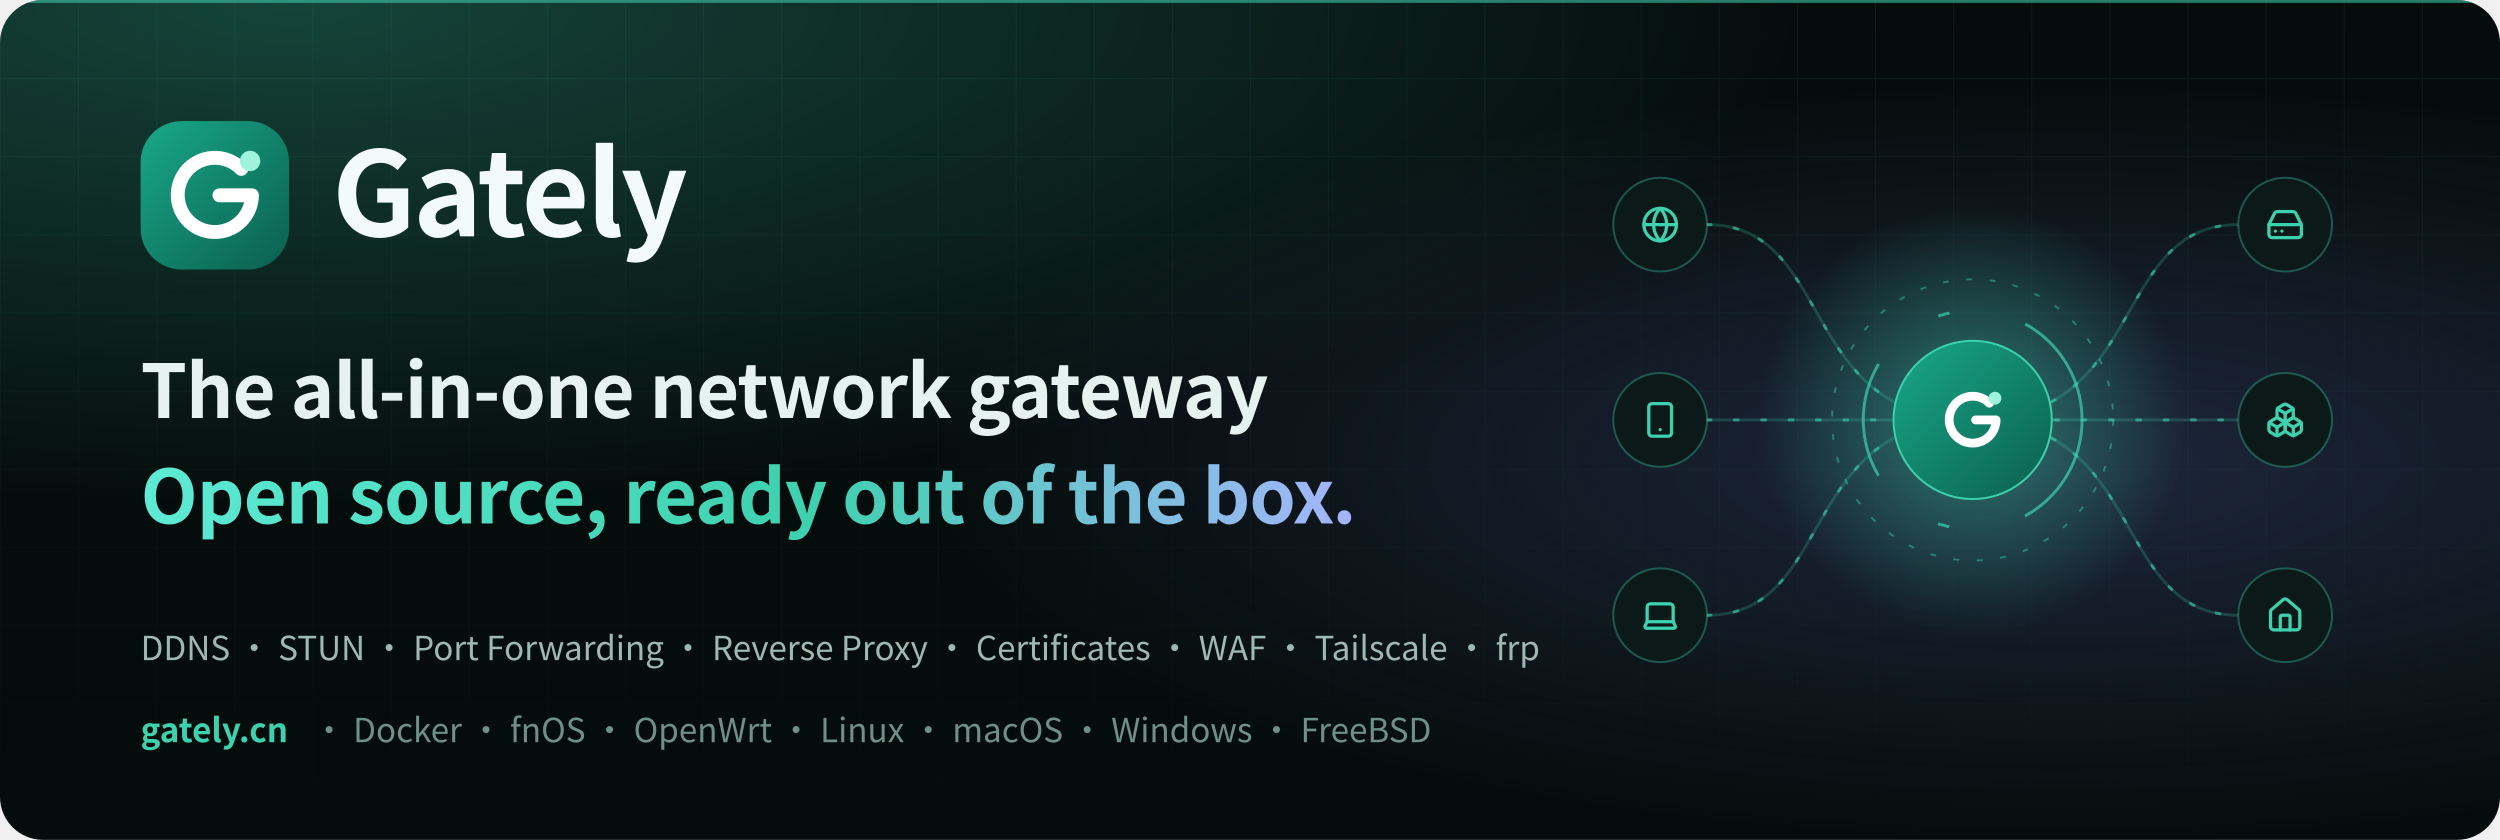
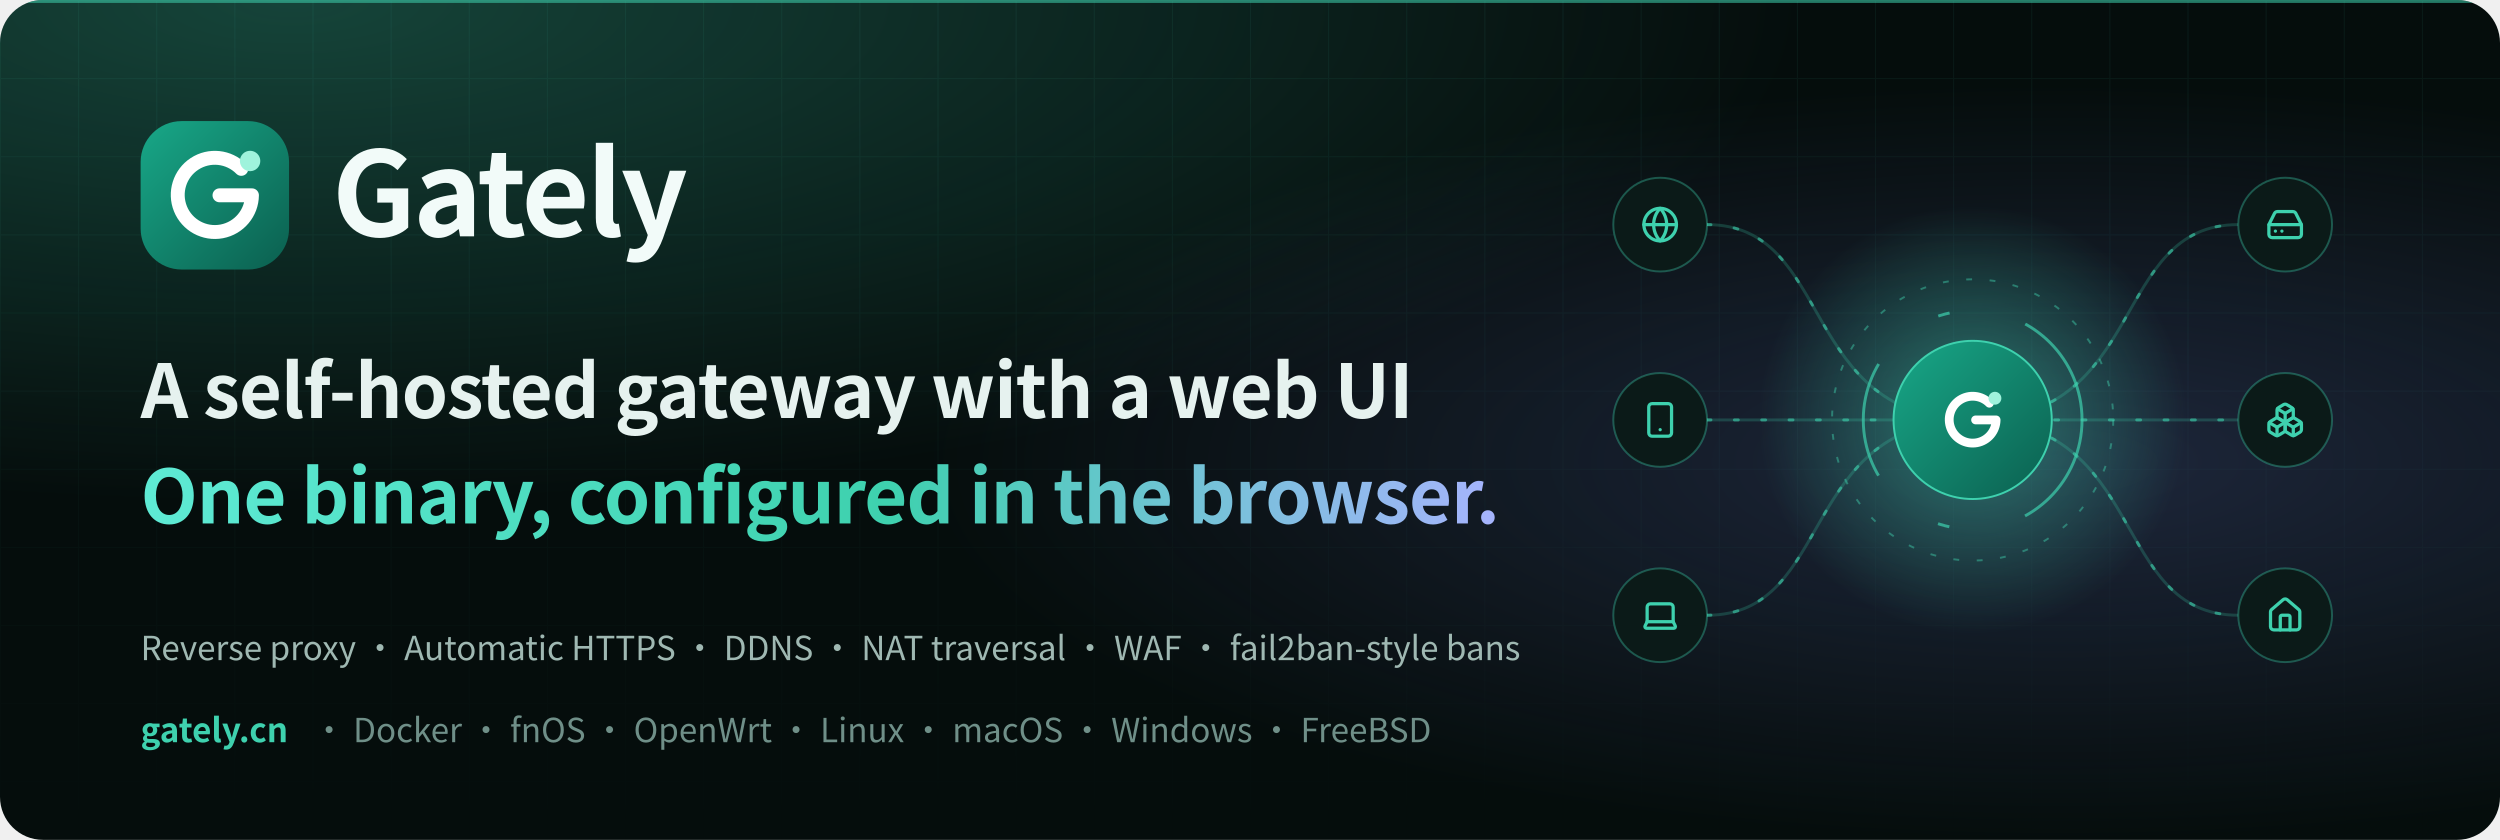
- <svg xmlns="http://www.w3.org/2000/svg" width="1280" height="430" viewBox="0 0 1280 430" role="img" aria-label="Gately — The all-in-one network gateway Open source, ready out of the box.">
+ <svg xmlns="http://www.w3.org/2000/svg" width="1280" height="430" viewBox="0 0 1280 430" role="img" aria-label="Gately: a self-hosted gateway with a web UI. One binary, configured in the browser.">
  <defs>
    <pattern id="grid" width="40" height="40" patternUnits="userSpaceOnUse">
      <path d="M40 0H0V40" fill="none" stroke="rgba(62,209,174,.07)" />
    </pattern>
    <radialGradient id="g1" cx="12%" cy="0%" r="60%">
      <stop offset="0" stop-color="#3ed1ae" stop-opacity=".28" />
      <stop offset="1" stop-color="#3ed1ae" stop-opacity="0" />
    </radialGradient>
    <radialGradient id="g2" cx="82%" cy="55%" r="45%">
      <stop offset="0" stop-color="#818cf8" stop-opacity=".2" />
      <stop offset="1" stop-color="#818cf8" stop-opacity="0" />
    </radialGradient>
    <radialGradient id="glow">
      <stop offset="0" stop-color="#3ed1ae" stop-opacity=".5" />
      <stop offset="1" stop-color="#3ed1ae" stop-opacity="0" />
    </radialGradient>
    <linearGradient id="logo" x1="0" y1="0" x2="1" y2="1">
      <stop offset="0" stop-color="#18a888" />
      <stop offset="1" stop-color="#0b5f4f" />
    </linearGradient>
    <linearGradient id="txt" x1="0" y1="0" x2="1" y2="0">
      <stop offset="0" stop-color="#5eead4" />
      <stop offset=".55" stop-color="#3ed1ae" />
      <stop offset="1" stop-color="#a5b4fc" />
    </linearGradient>
    <linearGradient id="fade" x1="0" y1="0" x2="0" y2="1">
      <stop offset="0" stop-color="#fff" />
      <stop offset="1" stop-color="#fff" stop-opacity="0" />
    </linearGradient>
    <mask id="gm">
      <rect width="1280" height="430" fill="url(#fade)" />
    </mask>
    <clipPath id="clip">
      <rect width="1280" height="430" rx="22" />
    </clipPath>
  </defs>
  <g clip-path="url(#clip)">
    <rect width="1280" height="430" fill="#050d0c" />
    <rect width="1280" height="430" fill="url(#grid)" mask="url(#gm)" />
    <rect width="1280" height="430" fill="url(#g1)" />
    <rect width="1280" height="430" fill="url(#g2)" />
    <rect x="0" y="0" width="1280" height="1.5" fill="#3ed1ae" opacity=".55" />
    <rect x="72" y="62" width="76" height="76" rx="21" fill="url(#logo)" />
    <g transform="translate(72 62) scale(2.375)">
      <path d="M21.7 10.3A8 8 0 1 0 24 16h-7" stroke="#fff" stroke-width="3" fill="none" stroke-linecap="round" stroke-linejoin="round" />
      <circle cx="23.6" cy="8.6" r="2.2" fill="#9ff3dc" />
    </g>
    <text x="170" y="121" font-family="-apple-system, BlinkMacSystemFont, 'Segoe UI', 'PingFang SC', 'Hiragino Sans GB', 'Microsoft YaHei', 'Noto Sans CJK SC', Helvetica, Arial, sans-serif" font-size="60" font-weight="800" fill="#f2fbf9" letter-spacing="-1.5">Gately</text>
-     <text x="72" y="214" font-family="-apple-system, BlinkMacSystemFont, 'Segoe UI', 'PingFang SC', 'Hiragino Sans GB', 'Microsoft YaHei', 'Noto Sans CJK SC', Helvetica, Arial, sans-serif" font-size="38" font-weight="800" fill="#e6f2ef" letter-spacing="-0.5">The all-in-one network gateway</text>
-     <text x="72" y="268" font-family="-apple-system, BlinkMacSystemFont, 'Segoe UI', 'PingFang SC', 'Hiragino Sans GB', 'Microsoft YaHei', 'Noto Sans CJK SC', Helvetica, Arial, sans-serif" font-size="38" font-weight="800" fill="url(#txt)" letter-spacing="-0.5">Open source, ready out of the box.</text>
-     <text x="72" y="338" font-family="-apple-system, BlinkMacSystemFont, 'Segoe UI', 'PingFang SC', 'Hiragino Sans GB', 'Microsoft YaHei', 'Noto Sans CJK SC', Helvetica, Arial, sans-serif" font-size="17" fill="#9fb8b2">DDNS · STUN · Port Forwarding · Reverse Proxy · Certificates · WAF · Tailscale · frp</text>
+     <text x="72" y="214" font-family="-apple-system, BlinkMacSystemFont, 'Segoe UI', 'PingFang SC', 'Hiragino Sans GB', 'Microsoft YaHei', 'Noto Sans CJK SC', Helvetica, Arial, sans-serif" font-size="38" font-weight="800" fill="#e6f2ef" letter-spacing="-0.5">A self-hosted gateway with a web UI</text>
+     <text x="72" y="268" font-family="-apple-system, BlinkMacSystemFont, 'Segoe UI', 'PingFang SC', 'Hiragino Sans GB', 'Microsoft YaHei', 'Noto Sans CJK SC', Helvetica, Arial, sans-serif" font-size="38" font-weight="800" fill="url(#txt)" letter-spacing="-0.5">One binary, configured in the browser.</text>
+     <text x="72" y="338" font-family="-apple-system, BlinkMacSystemFont, 'Segoe UI', 'PingFang SC', 'Hiragino Sans GB', 'Microsoft YaHei', 'Noto Sans CJK SC', Helvetica, Arial, sans-serif" font-size="17" fill="#9fb8b2">Reverse proxy · Automatic HTTPS · DDNS · NAT traversal · WAF · fail2ban-style bans</text>
    <text x="72" y="380" font-family="-apple-system, BlinkMacSystemFont, 'Segoe UI', 'PingFang SC', 'Hiragino Sans GB', 'Microsoft YaHei', 'Noto Sans CJK SC', Helvetica, Arial, sans-serif" font-size="17" font-weight="700" fill="#3ed1ae">gately.cn</text>
    <text x="160" y="380" font-family="-apple-system, BlinkMacSystemFont, 'Segoe UI', 'PingFang SC', 'Hiragino Sans GB', 'Microsoft YaHei', 'Noto Sans CJK SC', Helvetica, Arial, sans-serif" font-size="17" fill="#6f8f88">·  Docker · fnOS · OpenWrt · Linux · macOS · Windows · FreeBSD</text>
    <g fill="none" stroke="rgba(62,209,174,.22)" stroke-width="1.5">
      <path d="M874 115 C940 115 920 215 1010 215" />
      <path d="M1010 215 C1100 215 1080 115 1146 115" />
      <path d="M874 215 C940 215 920 215 1010 215" />
      <path d="M1010 215 C1100 215 1080 215 1146 215" />
      <path d="M874 315 C940 315 920 215 1010 215" />
      <path d="M1010 215 C1100 215 1080 315 1146 315" />
    </g>
    <g fill="none" stroke="rgba(62,209,174,.6)" stroke-width="1.5" stroke-dasharray="2 12" stroke-linecap="round">
      <path d="M874 115 C940 115 920 215 1010 215" />
      <path d="M1010 215 C1100 215 1080 115 1146 115" />
      <path d="M874 215 C940 215 920 215 1010 215" />
      <path d="M1010 215 C1100 215 1080 215 1146 215" />
      <path d="M874 315 C940 315 920 215 1010 215" />
      <path d="M1010 215 C1100 215 1080 315 1146 315" />
      <animate attributeName="stroke-dashoffset" from="0" to="-28" dur="1.6s" repeatCount="indefinite" />
    </g>
    <g>
      <circle r="7" fill="#3ed1ae" opacity=".25" />
      <circle r="3.2" fill="#3ed1ae" />
      <animateMotion dur="3.2s" begin="0s" repeatCount="indefinite" keyPoints="0;1" keyTimes="0;1" calcMode="linear" path="M874 115 C940 115 920 215 1010 215 C1100 215 1080 215 1146 215" />
    </g>
    <g>
      <circle r="7" fill="#3ed1ae" opacity=".25" />
      <circle r="3.2" fill="#3ed1ae" />
      <animateMotion dur="3.6s" begin="1.1s" repeatCount="indefinite" keyPoints="0;1" keyTimes="0;1" calcMode="linear" path="M874 215 C940 215 920 215 1010 215 C1100 215 1080 115 1146 115" />
    </g>
    <g>
      <circle r="7" fill="#3ed1ae" opacity=".25" />
      <circle r="3.2" fill="#3ed1ae" />
      <animateMotion dur="3.4s" begin="2.2s" repeatCount="indefinite" keyPoints="0;1" keyTimes="0;1" calcMode="linear" path="M874 315 C940 315 920 215 1010 215 C1100 215 1080 315 1146 315" />
    </g>
    <g>
      <circle r="7" fill="#818cf8" opacity=".25" />
      <circle r="3.2" fill="#818cf8" />
      <animateMotion dur="4s" begin="0.6s" repeatCount="indefinite" keyPoints="1;0" keyTimes="0;1" calcMode="linear" path="M874 215 C940 215 920 215 1010 215 C1100 215 1080 315 1146 315" />
    </g>
    <g>
      <circle r="7" fill="#818cf8" opacity=".25" />
      <circle r="3.2" fill="#818cf8" />
      <animateMotion dur="3.8s" begin="2.8s" repeatCount="indefinite" keyPoints="1;0" keyTimes="0;1" calcMode="linear" path="M874 115 C940 115 920 215 1010 215 C1100 215 1080 115 1146 115" />
    </g>
    <g>
      <circle r="3.2" fill="#ef4444" />
      <circle r="7" fill="#ef4444" opacity=".25" />
      <animateMotion dur="4.6s" begin="1.5s" repeatCount="indefinite" keyPoints="0;.84;.84" keyTimes="0;.42;1" calcMode="linear" path="M874 315 C940 315 920 215 1010 215" />
      <animate attributeName="opacity" values="0;1;1;0;0" keyTimes="0;.04;.4;.43;1" dur="4.6s" begin="1.5s" repeatCount="indefinite" />
    </g>
    <circle cx="1010" cy="215" r="110" fill="url(#glow)" />
    <circle cx="1010" cy="215" r="72" fill="none" stroke="rgba(62,209,174,.45)" stroke-dasharray="3 9">
      <animateTransform attributeName="transform" type="rotate" from="0 1010 215" to="360 1010 215" dur="26s" repeatCount="indefinite" />
    </circle>
    <circle cx="1010" cy="215" r="56" fill="none" stroke="rgba(62,209,174,.7)" stroke-width="1.5" stroke-dasharray="60 40 6 40">
      <animateTransform attributeName="transform" type="rotate" from="360 1010 215" to="0 1010 215" dur="14s" repeatCount="indefinite" />
    </circle>
    <circle cx="1010" cy="215" r="40" fill="none" stroke="#3ed1ae" stroke-width="2">
      <animate attributeName="r" values="40;74" dur="2.8s" repeatCount="indefinite" />
      <animate attributeName="opacity" values=".7;0" dur="2.8s" repeatCount="indefinite" />
    </circle>
    <circle cx="1010" cy="215" r="40" fill="url(#logo)" />
    <g transform="translate(986 191) scale(1.5)">
      <path d="M21.7 10.3A8 8 0 1 0 24 16h-7" stroke="#fff" stroke-width="3" fill="none" stroke-linecap="round" stroke-linejoin="round" />
      <circle cx="23.6" cy="8.6" r="2.2" fill="#9ff3dc" />
    </g>
    <circle cx="1010" cy="215" r="42" fill="none" stroke="#ef4444" stroke-width="2" opacity="0">
      <animate attributeName="r" values="42;42;70;70" keyTimes="0;.42;.62;1" dur="4.6s" begin="1.5s" repeatCount="indefinite" />
      <animate attributeName="opacity" values="0;0;.9;0;0" keyTimes="0;.41;.43;.62;1" dur="4.6s" begin="1.5s" repeatCount="indefinite" />
    </circle>
    <circle cx="850" cy="115" r="24" fill="#0b1a18" stroke="rgba(62,209,174,.35)" />
    <g transform="translate(840 105) scale(0.8333333)" fill="none" stroke="#3ed1ae" stroke-width="2" stroke-linecap="round" stroke-linejoin="round">
      <circle cx="12" cy="12" r="10" />
      <path d="M12 2a14.5 14.5 0 0 0 0 20 14.5 14.5 0 0 0 0-20" />
      <path d="M2 12h20" />
    </g>
    <circle cx="850" cy="215" r="24" fill="#0b1a18" stroke="rgba(62,209,174,.35)" />
    <g transform="translate(840 205) scale(0.8333333)" fill="none" stroke="#3ed1ae" stroke-width="2" stroke-linecap="round" stroke-linejoin="round">
      <rect width="14" height="20" x="5" y="2" rx="2" ry="2" />
      <path d="M12 18h.01" />
    </g>
    <circle cx="850" cy="315" r="24" fill="#0b1a18" stroke="rgba(62,209,174,.35)" />
    <g transform="translate(840 305) scale(0.8333333)" fill="none" stroke="#3ed1ae" stroke-width="2" stroke-linecap="round" stroke-linejoin="round">
      <path d="M18 5a2 2 0 0 1 2 2v8.526a2 2 0 0 0 .212.897l1.068 2.127a1 1 0 0 1-.9 1.45H3.62a1 1 0 0 1-.9-1.45l1.068-2.127A2 2 0 0 0 4 15.526V7a2 2 0 0 1 2-2z" />
      <path d="M20.054 15.987H3.946" />
    </g>
    <circle cx="1170" cy="115" r="24" fill="#0b1a18" stroke="rgba(62,209,174,.35)" />
    <g transform="translate(1160 105) scale(0.8333333)" fill="none" stroke="#3ed1ae" stroke-width="2" stroke-linecap="round" stroke-linejoin="round">
      <path d="M10 16h.01" />
      <path d="M2.212 11.577a2 2 0 0 0-.212.896V18a2 2 0 0 0 2 2h16a2 2 0 0 0 2-2v-5.527a2 2 0 0 0-.212-.896L18.55 5.11A2 2 0 0 0 16.76 4H7.24a2 2 0 0 0-1.79 1.11z" />
      <path d="M21.946 12.013H2.054" />
      <path d="M6 16h.01" />
    </g>
    <circle cx="1170" cy="215" r="24" fill="#0b1a18" stroke="rgba(62,209,174,.35)" />
    <g transform="translate(1160 205) scale(0.8333333)" fill="none" stroke="#3ed1ae" stroke-width="2" stroke-linecap="round" stroke-linejoin="round">
      <path d="M2.97 12.92A2 2 0 0 0 2 14.63v3.24a2 2 0 0 0 .97 1.71l3 1.8a2 2 0 0 0 2.06 0L12 19v-5.5l-5-3-4.03 2.42Z" />
      <path d="m7 16.5-4.74-2.85" />
      <path d="m7 16.5 5-3" />
      <path d="M7 16.5v5.17" />
      <path d="M12 13.5V19l3.97 2.38a2 2 0 0 0 2.06 0l3-1.8a2 2 0 0 0 .97-1.71v-3.24a2 2 0 0 0-.97-1.71L17 10.5l-5 3Z" />
      <path d="m17 16.5-5-3" />
      <path d="m17 16.5 4.74-2.85" />
      <path d="M17 16.5v5.17" />
      <path d="M7.97 4.42A2 2 0 0 0 7 6.13v4.37l5 3 5-3V6.13a2 2 0 0 0-.97-1.71l-3-1.8a2 2 0 0 0-2.06 0l-3 1.8Z" />
      <path d="M12 8 7.26 5.15" />
      <path d="m12 8 4.74-2.85" />
      <path d="M12 13.5V8" />
    </g>
    <circle cx="1170" cy="315" r="24" fill="#0b1a18" stroke="rgba(62,209,174,.35)" />
    <g transform="translate(1160 305) scale(0.8333333)" fill="none" stroke="#3ed1ae" stroke-width="2" stroke-linecap="round" stroke-linejoin="round">
      <path d="M15 21v-8a1 1 0 0 0-1-1h-4a1 1 0 0 0-1 1v8" />
      <path d="M3 10a2 2 0 0 1 .709-1.528l7-6a2 2 0 0 1 2.582 0l7 6A2 2 0 0 1 21 10v9a2 2 0 0 1-2 2H5a2 2 0 0 1-2-2z" />
    </g>
  </g>
</svg>
